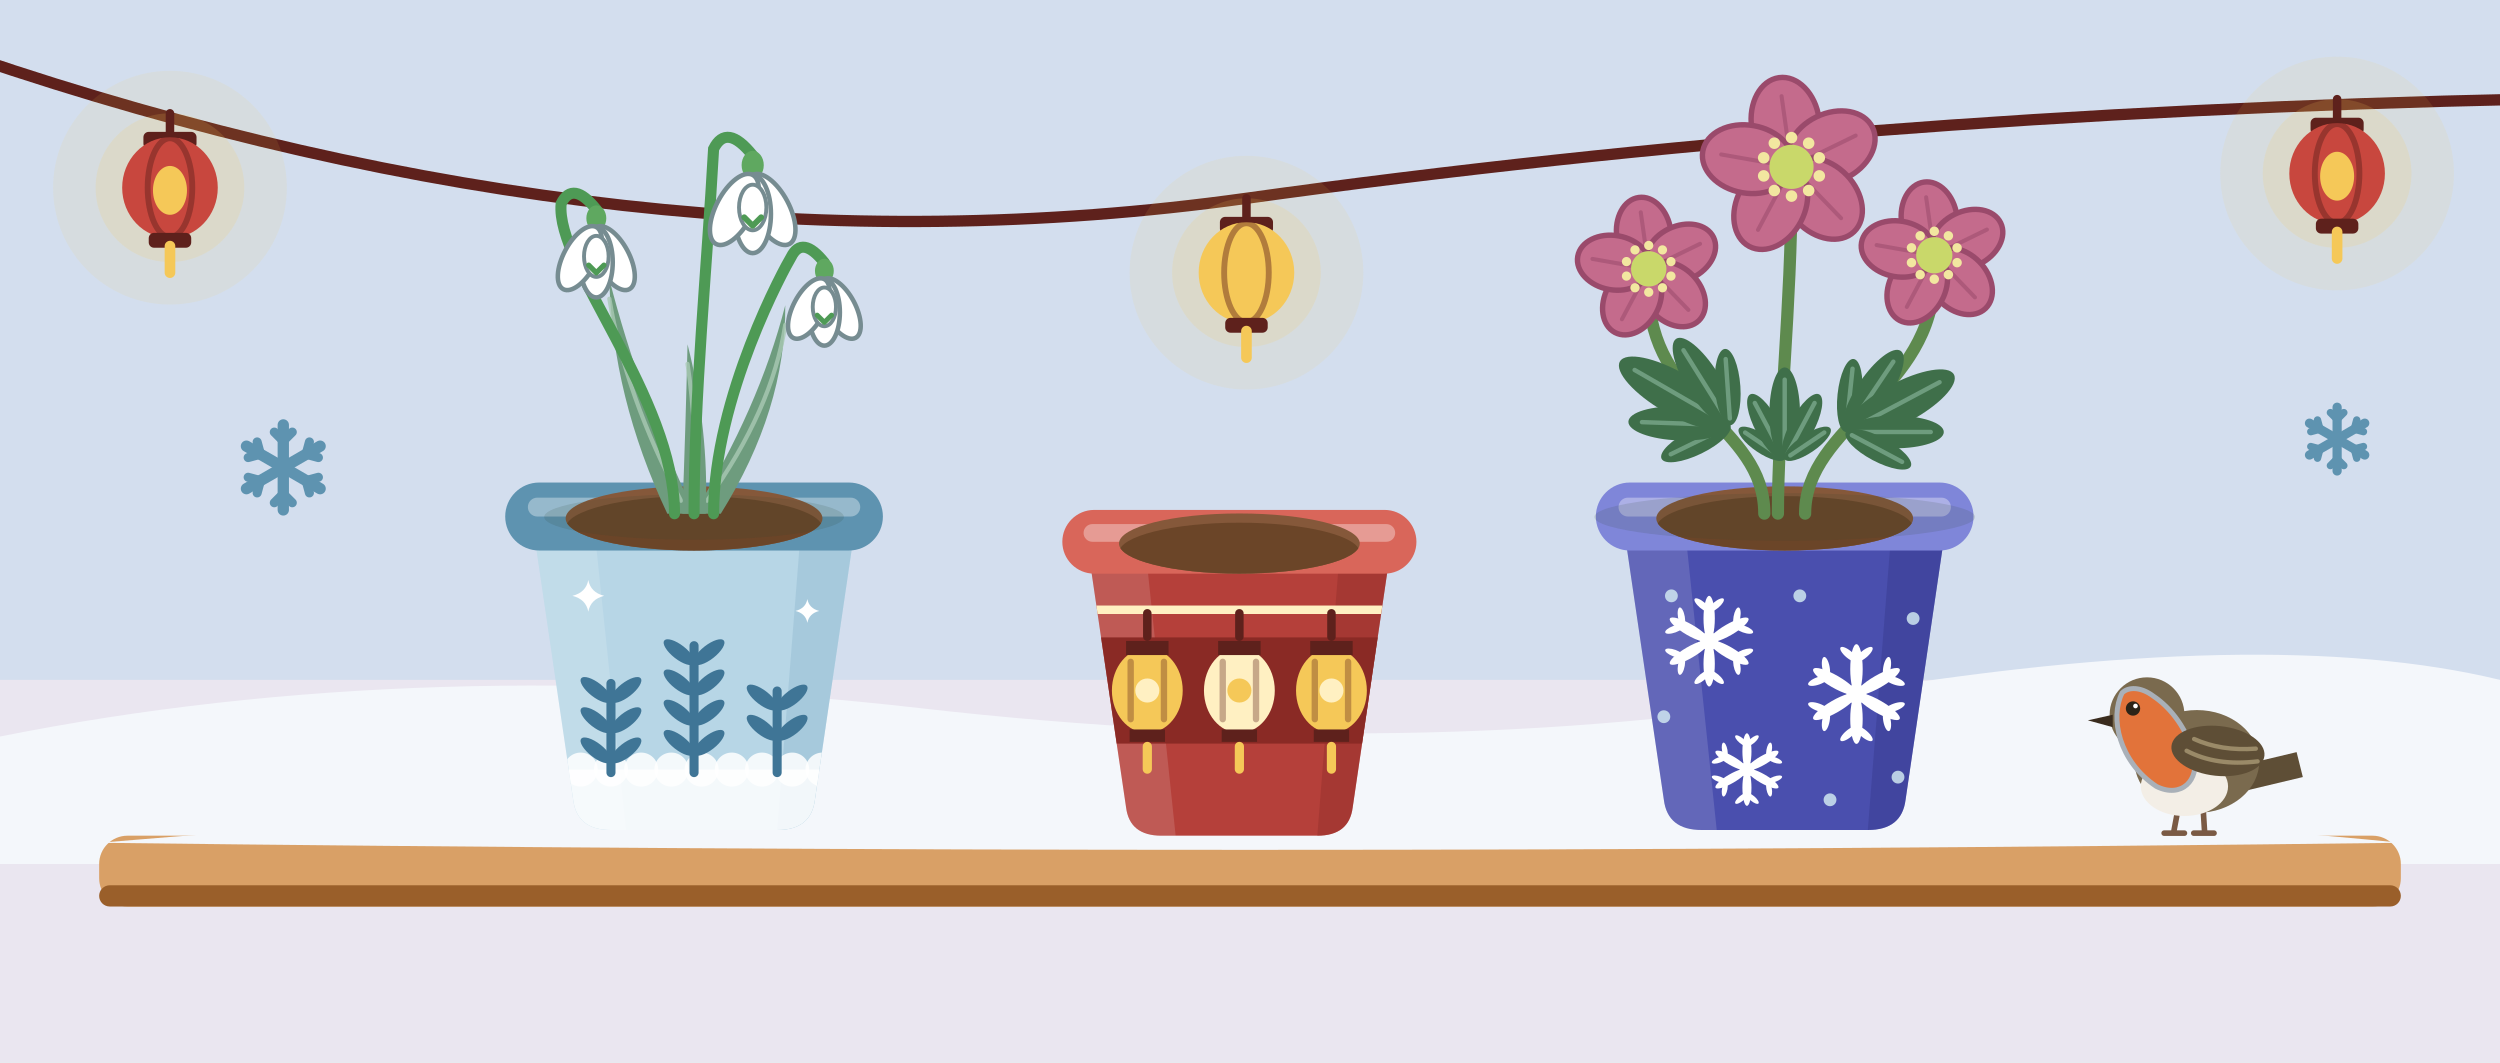
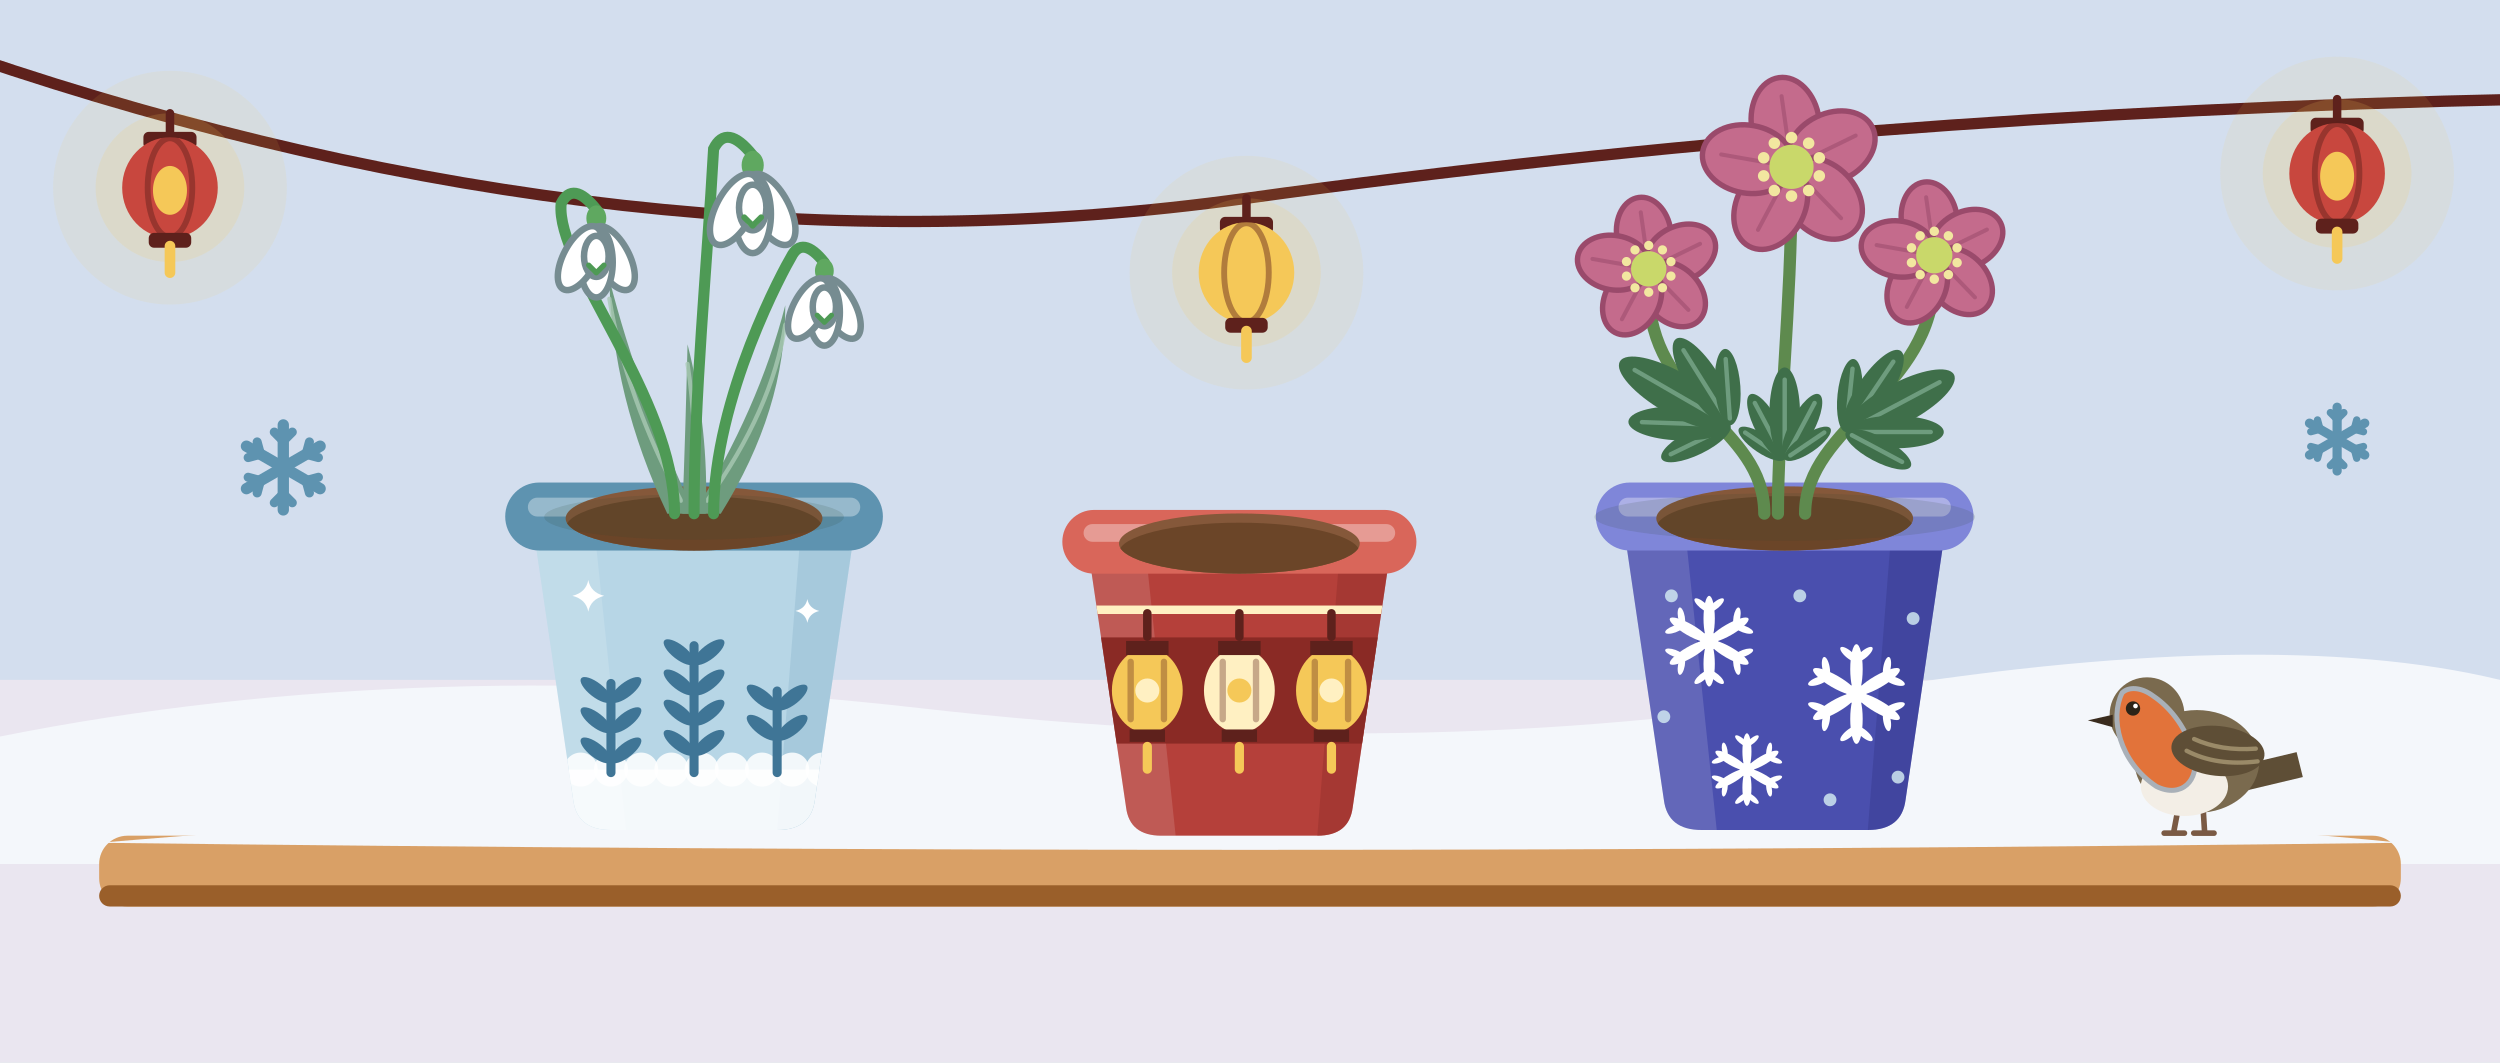
<svg xmlns="http://www.w3.org/2000/svg" viewBox="0 0 353 150" width="353" height="150">
  <rect width="353" height="150" fill="#D3DEEE" />
  <rect y="96" width="353" height="54" fill="#EAE6F0" />
  <path d="M-4 8 Q90 40 176 28 Q262 16 357 14" stroke="#5E211C" stroke-width="1.6" fill="none" />
  <circle cx="24" cy="26.5" r="16.5" fill="#F5C858" fill-opacity="0.1" />
  <circle cx="24" cy="26.5" r="10.5" fill="#F5C858" fill-opacity="0.16" />
  <path d="M24 16 V19" stroke="#5E211C" stroke-width="1.2" stroke-linecap="round" />
  <rect x="20.25" y="18.62" width="7.5" height="2.4" rx="0.75" fill="#5E211C" />
  <ellipse cx="24" cy="26.5" rx="6.75" ry="7.12" fill="#C8473E" />
  <ellipse cx="24" cy="26.5" rx="3.15" ry="6.98" fill="none" stroke="#5E211C" stroke-opacity="0.45" stroke-width="0.83" />
  <ellipse cx="24" cy="26.88" rx="2.4" ry="3.45" fill="#F5C858" />
  <rect x="21" y="32.88" width="6" height="2.1" rx="0.75" fill="#5E211C" />
  <path d="M24 34.75 V38.5" stroke="#F5C858" stroke-width="1.5" stroke-linecap="round" />
  <circle cx="176" cy="38.5" r="16.5" fill="#F5C858" fill-opacity="0.1" />
  <circle cx="176" cy="38.5" r="10.5" fill="#F5C858" fill-opacity="0.16" />
  <path d="M176 28 V31" stroke="#5E211C" stroke-width="1.2" stroke-linecap="round" />
  <rect x="172.25" y="30.62" width="7.5" height="2.4" rx="0.75" fill="#5E211C" />
  <ellipse cx="176" cy="38.5" rx="6.75" ry="7.12" fill="#F5C858" />
  <ellipse cx="176" cy="38.5" rx="3.15" ry="6.98" fill="none" stroke="#5E211C" stroke-opacity="0.45" stroke-width="0.83" />
  <ellipse cx="176" cy="38.88" rx="2.4" ry="3.45" fill="#F5C858" />
  <rect x="173" y="44.88" width="6" height="2.1" rx="0.75" fill="#5E211C" />
  <path d="M176 46.75 V50.5" stroke="#F5C858" stroke-width="1.5" stroke-linecap="round" />
  <circle cx="330" cy="24.5" r="16.5" fill="#F5C858" fill-opacity="0.1" />
  <circle cx="330" cy="24.5" r="10.5" fill="#F5C858" fill-opacity="0.16" />
  <path d="M330 14 V17" stroke="#5E211C" stroke-width="1.2" stroke-linecap="round" />
  <rect x="326.25" y="16.62" width="7.5" height="2.4" rx="0.75" fill="#5E211C" />
  <ellipse cx="330" cy="24.5" rx="6.75" ry="7.12" fill="#C8473E" />
  <ellipse cx="330" cy="24.5" rx="3.15" ry="6.98" fill="none" stroke="#5E211C" stroke-opacity="0.45" stroke-width="0.83" />
  <ellipse cx="330" cy="24.88" rx="2.4" ry="3.45" fill="#F5C858" />
  <rect x="327" y="30.88" width="6" height="2.1" rx="0.75" fill="#5E211C" />
  <path d="M330 32.75 V36.5" stroke="#F5C858" stroke-width="1.5" stroke-linecap="round" />
  <path d="M0 104 Q60 92 130 100 T260 98 T353 96 V122 H0 Z" fill="#F4F7FB" />
  <rect x="14" y="118" width="325" height="10" rx="4" fill="#D9A066" />
  <rect x="14" y="125" width="325" height="3" rx="1.5" fill="#9A5F2A" />
  <path d="M14 119 Q95.25 112 176.5 116 Q257.75 111 339 119 Q176.5 121 14 119 Z" fill="#F4F7FB" />
  <svg x="66" y="66" width="64" height="53.33" viewBox="0 0 120 100">
    <defs>
      <clipPath id="pb16">
        <path d="M18 20 L102 20 L92 88 Q91 96 82 96 L38 96 Q29 96 28 88 Z" />
      </clipPath>
    </defs>
    <path d="M18 20 L102 20 L92 88 Q91 96 82 96 L38 96 Q29 96 28 88 Z" fill="#B7D6E6" />
    <g clip-path="url(#pb16)">
      <path d="M18 20 L34 20 L42 96 L38 96 Q29 96 28 88 Z" fill="#FFFFFF" fill-opacity="0.14" />
      <path d="M102 20 L88 20 L82 96 Q91 96 92 88 Z" fill="#93BCD2" fill-opacity="0.45" />
      <g>
        <g opacity="0.85">
          <rect x="18" y="80" width="84" height="20" fill="#FFFFFF" />
        </g>
        <g opacity="0.85">
          <circle cx="22" cy="80" r="4.5" fill="#FFFFFF" />
        </g>
        <g opacity="0.85">
          <circle cx="30" cy="80" r="4.5" fill="#FFFFFF" />
        </g>
        <g opacity="0.85">
          <circle cx="38" cy="80" r="4.5" fill="#FFFFFF" />
        </g>
        <g opacity="0.85">
          <circle cx="46" cy="80" r="4.5" fill="#FFFFFF" />
        </g>
        <g opacity="0.85">
          <circle cx="54" cy="80" r="4.5" fill="#FFFFFF" />
        </g>
        <g opacity="0.85">
          <circle cx="62" cy="80" r="4.5" fill="#FFFFFF" />
        </g>
        <g opacity="0.85">
          <circle cx="70" cy="80" r="4.5" fill="#FFFFFF" />
        </g>
        <g opacity="0.85">
          <circle cx="78" cy="80" r="4.5" fill="#FFFFFF" />
        </g>
        <g opacity="0.85">
          <circle cx="86" cy="80" r="4.5" fill="#FFFFFF" />
        </g>
        <g opacity="0.85">
          <circle cx="94" cy="80" r="4.5" fill="#FFFFFF" />
        </g>
        <rect x="36.8" y="56" width="2.4" height="26" rx="1.2" fill="#3F7596" />
        <ellipse cx="0" cy="-5" rx="1.9" ry="5" transform="translate(38 62) rotate(-52)" fill="#3F7596" />
        <ellipse cx="0" cy="-5" rx="1.9" ry="5" transform="translate(38 62) rotate(52)" fill="#3F7596" />
        <ellipse cx="0" cy="-5" rx="1.9" ry="5" transform="translate(38 70) rotate(-52)" fill="#3F7596" />
        <ellipse cx="0" cy="-5" rx="1.9" ry="5" transform="translate(38 70) rotate(52)" fill="#3F7596" />
        <ellipse cx="0" cy="-5" rx="1.9" ry="5" transform="translate(38 78) rotate(-52)" fill="#3F7596" />
        <ellipse cx="0" cy="-5" rx="1.9" ry="5" transform="translate(38 78) rotate(52)" fill="#3F7596" />
        <rect x="58.8" y="46" width="2.4" height="36" rx="1.2" fill="#3F7596" />
        <ellipse cx="0" cy="-5" rx="1.9" ry="5" transform="translate(60 52) rotate(-52)" fill="#3F7596" />
        <ellipse cx="0" cy="-5" rx="1.9" ry="5" transform="translate(60 52) rotate(52)" fill="#3F7596" />
        <ellipse cx="0" cy="-5" rx="1.9" ry="5" transform="translate(60 60) rotate(-52)" fill="#3F7596" />
        <ellipse cx="0" cy="-5" rx="1.9" ry="5" transform="translate(60 60) rotate(52)" fill="#3F7596" />
        <ellipse cx="0" cy="-5" rx="1.9" ry="5" transform="translate(60 68) rotate(-52)" fill="#3F7596" />
        <ellipse cx="0" cy="-5" rx="1.9" ry="5" transform="translate(60 68) rotate(52)" fill="#3F7596" />
        <ellipse cx="0" cy="-5" rx="1.9" ry="5" transform="translate(60 76) rotate(-52)" fill="#3F7596" />
        <ellipse cx="0" cy="-5" rx="1.9" ry="5" transform="translate(60 76) rotate(52)" fill="#3F7596" />
        <rect x="80.8" y="58" width="2.4" height="24" rx="1.2" fill="#3F7596" />
        <ellipse cx="0" cy="-5" rx="1.9" ry="5" transform="translate(82 64) rotate(-52)" fill="#3F7596" />
        <ellipse cx="0" cy="-5" rx="1.9" ry="5" transform="translate(82 64) rotate(52)" fill="#3F7596" />
        <ellipse cx="0" cy="-5" rx="1.9" ry="5" transform="translate(82 72) rotate(-52)" fill="#3F7596" />
        <ellipse cx="0" cy="-5" rx="1.9" ry="5" transform="translate(82 72) rotate(52)" fill="#3F7596" />
        <path d="M0 -7 Q1 -1.5 7 0 Q1 1.5 0 7 Q-1 1.5 -7 0 Q-1 -1.5 0 -7 Z" transform="translate(32 34) scale(0.6)" fill="#FFFFFF" />
        <path d="M0 -7 Q1 -1.5 7 0 Q1 1.5 0 7 Q-1 1.5 -7 0 Q-1 -1.5 0 -7 Z" transform="translate(90 38) scale(0.45)" fill="#FFFFFF" />
      </g>
    </g>
    <rect x="10" y="4" width="100" height="18" rx="9" fill="#5E93B0" />
    <rect x="16" y="8" width="88" height="5" rx="2.5" fill="#FFFFFF" fill-opacity="0.35" />
    <defs>
      <clipPath id="sl17">
        <ellipse cx="60" cy="13.5" rx="34" ry="8.5" />
      </clipPath>
    </defs>
    <ellipse cx="60" cy="13.5" rx="34" ry="8.5" fill="#85583A" />
    <ellipse cx="60" cy="16.1" rx="34" ry="8.5" fill="#6B4528" clip-path="url(#sl17)" />
  </svg>
  <svg x="52" y="-8.42" width="92" height="92" viewBox="0 0 200 200">
    <g id="p18_ground">
      <ellipse cx="100" cy="177" rx="46" ry="7" fill="#2C3E2C" opacity=".14" />
    </g>
    <g id="p18_back">
      <path d="M91.8 176 Q74.8 140 74 104 Q83.2 140 100.2 176 Z" fill="#6E9C7E" />
      <path d="M96 172 Q79 140 74 110" stroke="#A9C9B4" stroke-width="1.3" fill="none" stroke-linecap="round" opacity=".8" />
      <path d="M99.8 176 Q119.8 144 128 112 Q128.2 144 108.2 176 Z" fill="#6E9C7E" />
      <path d="M104 172 Q124 144 128 118" stroke="#A9C9B4" stroke-width="1.3" fill="none" stroke-linecap="round" opacity=".8" />
      <path d="M96.4 176 Q97.4 150 98 124 Q104.6 150 103.6 176 Z" fill="#6E9C7E" />
      <path d="M100 172 Q101 150 98 130" stroke="#A9C9B4" stroke-width="1.3" fill="none" stroke-linecap="round" opacity=".8" />
      <path d="M100 176 C100 140 104 100 106 64 Q110 56 118 66" stroke="#4E9A55" stroke-width="3.4" fill="none" stroke-linecap="round" />
      <ellipse cx="118" cy="69" rx="3.4" ry="4.4" fill="#5FA860" />
      <path d="M94 176 C94 140 57.4 100 59.2 80.8 Q62.8 73.6 70 82.6" stroke="#4E9A55" stroke-width="3.4" fill="none" stroke-linecap="round" />
      <ellipse cx="70" cy="85.3" rx="3.06" ry="3.96" fill="#5FA860" />
      <path d="M106 176 C106 140 128.1 100 129.8 97.2 Q133.2 90.4 140 98.9" stroke="#4E9A55" stroke-width="3.4" fill="none" stroke-linecap="round" />
      <ellipse cx="140" cy="101.45" rx="2.89" ry="3.74" fill="#5FA860" />
    </g>
    <g id="p18_petals">
      <g id="p18_r0_s0">
-         <ellipse cx="0" cy="12" rx="5.6" ry="12" transform="translate(118 72) rotate(-28)" fill="#FFFFFF" stroke="#768C91" stroke-width="1.4" />
+         <ellipse cx="0" cy="12" rx="5.6" ry="12" transform="translate(118 72) rotate(-28)" fill="#FFFFFF" stroke="#768C91" stroke-width="2" />
      </g>
      <g id="p18_r0_s1">
-         <ellipse cx="0" cy="12" rx="5.6" ry="12" transform="translate(118 72) rotate(0)" fill="#FFFFFF" stroke="#768C91" stroke-width="1.4" />
+         <ellipse cx="0" cy="12" rx="5.6" ry="12" transform="translate(118 72) rotate(0)" fill="#FFFFFF" stroke="#768C91" stroke-width="2" />
      </g>
      <g id="p18_r0_s2">
-         <ellipse cx="0" cy="12" rx="5.6" ry="12" transform="translate(118 72) rotate(28)" fill="#FFFFFF" stroke="#768C91" stroke-width="1.4" />
+         <ellipse cx="0" cy="12" rx="5.6" ry="12" transform="translate(118 72) rotate(28)" fill="#FFFFFF" stroke="#768C91" stroke-width="2" />
      </g>
      <g id="p18_r1_s0">
-         <ellipse cx="0" cy="10.8" rx="5.04" ry="10.8" transform="translate(70 88) rotate(-28)" fill="#FFFFFF" stroke="#768C91" stroke-width="1.4" />
+         <ellipse cx="0" cy="10.8" rx="5.04" ry="10.8" transform="translate(70 88) rotate(-28)" fill="#FFFFFF" stroke="#768C91" stroke-width="2" />
      </g>
      <g id="p18_r1_s1">
-         <ellipse cx="0" cy="10.8" rx="5.04" ry="10.8" transform="translate(70 88) rotate(0)" fill="#FFFFFF" stroke="#768C91" stroke-width="1.4" />
+         <ellipse cx="0" cy="10.8" rx="5.04" ry="10.8" transform="translate(70 88) rotate(0)" fill="#FFFFFF" stroke="#768C91" stroke-width="2" />
      </g>
      <g id="p18_r1_s2">
-         <ellipse cx="0" cy="10.8" rx="5.04" ry="10.8" transform="translate(70 88) rotate(28)" fill="#FFFFFF" stroke="#768C91" stroke-width="1.4" />
+         <ellipse cx="0" cy="10.8" rx="5.04" ry="10.8" transform="translate(70 88) rotate(28)" fill="#FFFFFF" stroke="#768C91" stroke-width="2" />
      </g>
      <g id="p18_r2_s0">
-         <ellipse cx="0" cy="10.2" rx="4.76" ry="10.2" transform="translate(140 104) rotate(-28)" fill="#FFFFFF" stroke="#768C91" stroke-width="1.4" />
+         <ellipse cx="0" cy="10.2" rx="4.76" ry="10.2" transform="translate(140 104) rotate(-28)" fill="#FFFFFF" stroke="#768C91" stroke-width="2" />
      </g>
      <g id="p18_r2_s1">
-         <ellipse cx="0" cy="10.2" rx="4.76" ry="10.2" transform="translate(140 104) rotate(0)" fill="#FFFFFF" stroke="#768C91" stroke-width="1.4" />
+         <ellipse cx="0" cy="10.2" rx="4.76" ry="10.2" transform="translate(140 104) rotate(0)" fill="#FFFFFF" stroke="#768C91" stroke-width="2" />
      </g>
      <g id="p18_r2_s2">
-         <ellipse cx="0" cy="10.2" rx="4.76" ry="10.2" transform="translate(140 104) rotate(28)" fill="#FFFFFF" stroke="#768C91" stroke-width="1.4" />
+         <ellipse cx="0" cy="10.2" rx="4.76" ry="10.2" transform="translate(140 104) rotate(28)" fill="#FFFFFF" stroke="#768C91" stroke-width="2" />
      </g>
    </g>
    <g id="p18_front">
-       <ellipse cx="118" cy="82" rx="4.2" ry="7" fill="#FFFFFF" stroke="#768C91" stroke-width="1.2" />
+       <ellipse cx="118" cy="82" rx="4.2" ry="7" fill="#FFFFFF" stroke="#768C91" stroke-width="2" />
      <path d="M115.4 85 L118 87.6 L120.6 85" stroke="#4E9A55" stroke-width="1.8" fill="none" stroke-linecap="round" stroke-linejoin="round" />
-       <ellipse cx="70" cy="97" rx="3.78" ry="6.3" fill="#FFFFFF" stroke="#768C91" stroke-width="1.2" />
+       <ellipse cx="70" cy="97" rx="3.78" ry="6.3" fill="#FFFFFF" stroke="#768C91" stroke-width="2" />
      <path d="M67.66 99.7 L70 102.04 L72.34 99.7" stroke="#4E9A55" stroke-width="1.62" fill="none" stroke-linecap="round" stroke-linejoin="round" />
-       <ellipse cx="140" cy="112.5" rx="3.57" ry="5.95" fill="#FFFFFF" stroke="#768C91" stroke-width="1.2" />
+       <ellipse cx="140" cy="112.5" rx="3.57" ry="5.95" fill="#FFFFFF" stroke="#768C91" stroke-width="2" />
      <path d="M137.79 115.05 L140 117.26 L142.21 115.05" stroke="#4E9A55" stroke-width="1.53" fill="none" stroke-linecap="round" stroke-linejoin="round" />
    </g>
  </svg>
  <svg x="145" y="70" width="60" height="50" viewBox="0 0 120 100">
    <defs>
      <clipPath id="pb19">
        <path d="M18 20 L102 20 L92 88 Q91 96 82 96 L38 96 Q29 96 28 88 Z" />
      </clipPath>
    </defs>
    <path d="M18 20 L102 20 L92 88 Q91 96 82 96 L38 96 Q29 96 28 88 Z" fill="#B5403A" />
    <g clip-path="url(#pb19)">
      <path d="M18 20 L34 20 L42 96 L38 96 Q29 96 28 88 Z" fill="#FFFFFF" fill-opacity="0.14" />
      <path d="M102 20 L88 20 L82 96 Q91 96 92 88 Z" fill="#93302B" fill-opacity="0.45" />
      <g>
        <rect x="18" y="40" width="84" height="30" fill="#8A2A25" />
        <rect x="18" y="31" width="84" height="2.4" fill="#FFF0C2" />
        <rect x="32.8" y="32" width="2.4" height="9" rx="1.2" fill="#5E211C" />
        <ellipse cx="0" cy="0" rx="10" ry="12" transform="translate(34 55) rotate(0)" fill="#F5C858" />
        <g opacity="0.35">
          <rect x="28.4" y="46" width="1.8" height="18" rx="0.9" fill="#5E211C" />
        </g>
        <g opacity="0.35">
          <rect x="37.8" y="46" width="1.8" height="18" rx="0.9" fill="#5E211C" />
        </g>
        <circle cx="34" cy="55" r="3.4" fill="#FFF0C2" />
        <rect x="28" y="41" width="12" height="4" fill="#5E211C" />
        <rect x="29" y="66" width="10" height="3.5" fill="#5E211C" />
        <rect x="32.7" y="69.5" width="2.6" height="9" rx="1.3" fill="#F5C858" />
        <rect x="58.8" y="32" width="2.4" height="9" rx="1.2" fill="#5E211C" />
        <ellipse cx="0" cy="0" rx="10" ry="12" transform="translate(60 55) rotate(0)" fill="#FFF0C2" />
        <g opacity="0.35">
          <rect x="54.4" y="46" width="1.8" height="18" rx="0.9" fill="#5E211C" />
        </g>
        <g opacity="0.35">
          <rect x="63.8" y="46" width="1.8" height="18" rx="0.9" fill="#5E211C" />
        </g>
        <circle cx="60" cy="55" r="3.4" fill="#F5C858" />
        <rect x="54" y="41" width="12" height="4" fill="#5E211C" />
        <rect x="55" y="66" width="10" height="3.5" fill="#5E211C" />
        <rect x="58.7" y="69.5" width="2.6" height="9" rx="1.3" fill="#F5C858" />
        <rect x="84.8" y="32" width="2.4" height="9" rx="1.2" fill="#5E211C" />
        <ellipse cx="0" cy="0" rx="10" ry="12" transform="translate(86 55) rotate(0)" fill="#F5C858" />
        <g opacity="0.35">
          <rect x="80.4" y="46" width="1.8" height="18" rx="0.9" fill="#5E211C" />
        </g>
        <g opacity="0.35">
          <rect x="89.8" y="46" width="1.8" height="18" rx="0.9" fill="#5E211C" />
        </g>
        <circle cx="86" cy="55" r="3.4" fill="#FFF0C2" />
        <rect x="80" y="41" width="12" height="4" fill="#5E211C" />
        <rect x="81" y="66" width="10" height="3.5" fill="#5E211C" />
        <rect x="84.7" y="69.5" width="2.6" height="9" rx="1.3" fill="#F5C858" />
      </g>
    </g>
    <rect x="10" y="4" width="100" height="18" rx="9" fill="#D9665A" />
    <rect x="16" y="8" width="88" height="5" rx="2.5" fill="#FFFFFF" fill-opacity="0.35" />
    <defs>
      <clipPath id="sl20">
        <ellipse cx="60" cy="13.5" rx="34" ry="8.5" />
      </clipPath>
    </defs>
    <ellipse cx="60" cy="13.5" rx="34" ry="8.5" fill="#85583A" />
    <ellipse cx="60" cy="16.1" rx="34" ry="8.5" fill="#6B4528" clip-path="url(#sl20)" />
  </svg>
  <svg x="220" y="66" width="64" height="53.33" viewBox="0 0 120 100">
    <defs>
      <clipPath id="pb21">
        <path d="M18 20 L102 20 L92 88 Q91 96 82 96 L38 96 Q29 96 28 88 Z" />
      </clipPath>
    </defs>
    <path d="M18 20 L102 20 L92 88 Q91 96 82 96 L38 96 Q29 96 28 88 Z" fill="#4A4FAE" />
    <g clip-path="url(#pb21)">
      <path d="M18 20 L34 20 L42 96 L38 96 Q29 96 28 88 Z" fill="#FFFFFF" fill-opacity="0.14" />
      <path d="M102 20 L88 20 L82 96 Q91 96 92 88 Z" fill="#363A8C" fill-opacity="0.45" />
      <g>
        <ellipse cx="0" cy="-6" rx="1.5" ry="6" transform="translate(40 46) rotate(0)" fill="#FFFFFF" />
        <ellipse cx="0" cy="-6" rx="1.5" ry="6" transform="translate(40 46) rotate(60)" fill="#FFFFFF" />
        <ellipse cx="0" cy="-6" rx="1.5" ry="6" transform="translate(40 46) rotate(120)" fill="#FFFFFF" />
        <ellipse cx="0" cy="-6" rx="1.5" ry="6" transform="translate(40 46) rotate(180)" fill="#FFFFFF" />
        <ellipse cx="0" cy="-6" rx="1.5" ry="6" transform="translate(40 46) rotate(240)" fill="#FFFFFF" />
        <ellipse cx="0" cy="-6" rx="1.5" ry="6" transform="translate(40 46) rotate(300)" fill="#FFFFFF" />
        <circle cx="40" cy="46" r="2.4" fill="#FFFFFF" />
        <ellipse cx="0" cy="-2.4" rx="0.9" ry="2.6" transform="translate(40 38) rotate(-50)" fill="#FFFFFF" />
        <ellipse cx="0" cy="-2.4" rx="0.9" ry="2.6" transform="translate(40 38) rotate(50)" fill="#FFFFFF" />
        <ellipse cx="0" cy="-2.4" rx="0.9" ry="2.6" transform="translate(46.93 42) rotate(10)" fill="#FFFFFF" />
        <ellipse cx="0" cy="-2.4" rx="0.9" ry="2.6" transform="translate(46.93 42) rotate(110)" fill="#FFFFFF" />
        <ellipse cx="0" cy="-2.4" rx="0.9" ry="2.6" transform="translate(46.93 50) rotate(70)" fill="#FFFFFF" />
        <ellipse cx="0" cy="-2.4" rx="0.9" ry="2.6" transform="translate(46.93 50) rotate(170)" fill="#FFFFFF" />
        <ellipse cx="0" cy="-2.4" rx="0.9" ry="2.6" transform="translate(40 54) rotate(130)" fill="#FFFFFF" />
        <ellipse cx="0" cy="-2.4" rx="0.9" ry="2.6" transform="translate(40 54) rotate(230)" fill="#FFFFFF" />
        <ellipse cx="0" cy="-2.4" rx="0.9" ry="2.6" transform="translate(33.07 50) rotate(190)" fill="#FFFFFF" />
        <ellipse cx="0" cy="-2.4" rx="0.9" ry="2.6" transform="translate(33.07 50) rotate(290)" fill="#FFFFFF" />
        <ellipse cx="0" cy="-2.4" rx="0.9" ry="2.6" transform="translate(33.07 42) rotate(250)" fill="#FFFFFF" />
        <ellipse cx="0" cy="-2.4" rx="0.9" ry="2.6" transform="translate(33.07 42) rotate(350)" fill="#FFFFFF" />
        <ellipse cx="0" cy="-6.6" rx="1.65" ry="6.6" transform="translate(79 60) rotate(0)" fill="#FFFFFF" />
        <ellipse cx="0" cy="-6.6" rx="1.65" ry="6.6" transform="translate(79 60) rotate(60)" fill="#FFFFFF" />
        <ellipse cx="0" cy="-6.6" rx="1.65" ry="6.6" transform="translate(79 60) rotate(120)" fill="#FFFFFF" />
        <ellipse cx="0" cy="-6.6" rx="1.65" ry="6.6" transform="translate(79 60) rotate(180)" fill="#FFFFFF" />
        <ellipse cx="0" cy="-6.6" rx="1.65" ry="6.6" transform="translate(79 60) rotate(240)" fill="#FFFFFF" />
        <ellipse cx="0" cy="-6.6" rx="1.65" ry="6.6" transform="translate(79 60) rotate(300)" fill="#FFFFFF" />
        <circle cx="79" cy="60" r="2.64" fill="#FFFFFF" />
        <ellipse cx="0" cy="-2.64" rx="0.99" ry="2.86" transform="translate(79 51.2) rotate(-50)" fill="#FFFFFF" />
        <ellipse cx="0" cy="-2.64" rx="0.99" ry="2.86" transform="translate(79 51.2) rotate(50)" fill="#FFFFFF" />
        <ellipse cx="0" cy="-2.64" rx="0.99" ry="2.86" transform="translate(86.62 55.6) rotate(10)" fill="#FFFFFF" />
        <ellipse cx="0" cy="-2.64" rx="0.99" ry="2.86" transform="translate(86.62 55.6) rotate(110)" fill="#FFFFFF" />
        <ellipse cx="0" cy="-2.64" rx="0.99" ry="2.86" transform="translate(86.62 64.4) rotate(70)" fill="#FFFFFF" />
        <ellipse cx="0" cy="-2.64" rx="0.99" ry="2.86" transform="translate(86.62 64.4) rotate(170)" fill="#FFFFFF" />
        <ellipse cx="0" cy="-2.64" rx="0.99" ry="2.86" transform="translate(79 68.8) rotate(130)" fill="#FFFFFF" />
        <ellipse cx="0" cy="-2.64" rx="0.99" ry="2.86" transform="translate(79 68.8) rotate(230)" fill="#FFFFFF" />
        <ellipse cx="0" cy="-2.64" rx="0.99" ry="2.86" transform="translate(71.38 64.4) rotate(190)" fill="#FFFFFF" />
        <ellipse cx="0" cy="-2.64" rx="0.99" ry="2.86" transform="translate(71.38 64.4) rotate(290)" fill="#FFFFFF" />
        <ellipse cx="0" cy="-2.64" rx="0.99" ry="2.86" transform="translate(71.38 55.6) rotate(250)" fill="#FFFFFF" />
        <ellipse cx="0" cy="-2.64" rx="0.99" ry="2.86" transform="translate(71.38 55.6) rotate(350)" fill="#FFFFFF" />
        <ellipse cx="0" cy="-4.8" rx="1.2" ry="4.8" transform="translate(50 80) rotate(0)" fill="#FFFFFF" />
        <ellipse cx="0" cy="-4.8" rx="1.2" ry="4.8" transform="translate(50 80) rotate(60)" fill="#FFFFFF" />
        <ellipse cx="0" cy="-4.8" rx="1.2" ry="4.8" transform="translate(50 80) rotate(120)" fill="#FFFFFF" />
        <ellipse cx="0" cy="-4.8" rx="1.2" ry="4.8" transform="translate(50 80) rotate(180)" fill="#FFFFFF" />
        <ellipse cx="0" cy="-4.8" rx="1.2" ry="4.8" transform="translate(50 80) rotate(240)" fill="#FFFFFF" />
        <ellipse cx="0" cy="-4.8" rx="1.2" ry="4.8" transform="translate(50 80) rotate(300)" fill="#FFFFFF" />
        <circle cx="50" cy="80" r="1.92" fill="#FFFFFF" />
        <ellipse cx="0" cy="-1.92" rx="0.72" ry="2.08" transform="translate(50 73.6) rotate(-50)" fill="#FFFFFF" />
        <ellipse cx="0" cy="-1.92" rx="0.72" ry="2.08" transform="translate(50 73.6) rotate(50)" fill="#FFFFFF" />
        <ellipse cx="0" cy="-1.92" rx="0.72" ry="2.08" transform="translate(55.54 76.8) rotate(10)" fill="#FFFFFF" />
        <ellipse cx="0" cy="-1.92" rx="0.72" ry="2.08" transform="translate(55.54 76.8) rotate(110)" fill="#FFFFFF" />
        <ellipse cx="0" cy="-1.92" rx="0.72" ry="2.08" transform="translate(55.54 83.2) rotate(70)" fill="#FFFFFF" />
        <ellipse cx="0" cy="-1.92" rx="0.72" ry="2.08" transform="translate(55.54 83.2) rotate(170)" fill="#FFFFFF" />
        <ellipse cx="0" cy="-1.92" rx="0.72" ry="2.08" transform="translate(50 86.4) rotate(130)" fill="#FFFFFF" />
        <ellipse cx="0" cy="-1.92" rx="0.72" ry="2.08" transform="translate(50 86.4) rotate(230)" fill="#FFFFFF" />
        <ellipse cx="0" cy="-1.92" rx="0.72" ry="2.08" transform="translate(44.46 83.2) rotate(190)" fill="#FFFFFF" />
        <ellipse cx="0" cy="-1.92" rx="0.72" ry="2.08" transform="translate(44.46 83.2) rotate(290)" fill="#FFFFFF" />
        <ellipse cx="0" cy="-1.92" rx="0.72" ry="2.08" transform="translate(44.46 76.8) rotate(250)" fill="#FFFFFF" />
        <ellipse cx="0" cy="-1.92" rx="0.72" ry="2.08" transform="translate(44.46 76.8) rotate(350)" fill="#FFFFFF" />
        <g opacity="0.85">
          <circle cx="28" cy="66" r="1.7" fill="#CFE6F0" />
        </g>
        <g opacity="0.85">
          <circle cx="64" cy="34" r="1.7" fill="#CFE6F0" />
        </g>
        <g opacity="0.85">
          <circle cx="94" cy="40" r="1.7" fill="#CFE6F0" />
        </g>
        <g opacity="0.85">
          <circle cx="72" cy="88" r="1.7" fill="#CFE6F0" />
        </g>
        <g opacity="0.85">
          <circle cx="90" cy="82" r="1.7" fill="#CFE6F0" />
        </g>
        <g opacity="0.85">
          <circle cx="30" cy="34" r="1.7" fill="#CFE6F0" />
        </g>
      </g>
    </g>
    <rect x="10" y="4" width="100" height="18" rx="9" fill="#7F86D9" />
    <rect x="16" y="8" width="88" height="5" rx="2.5" fill="#FFFFFF" fill-opacity="0.35" />
    <defs>
      <clipPath id="sl22">
        <ellipse cx="60" cy="13.5" rx="34" ry="8.5" />
      </clipPath>
    </defs>
    <ellipse cx="60" cy="13.5" rx="34" ry="8.5" fill="#85583A" />
    <ellipse cx="60" cy="16.1" rx="34" ry="8.5" fill="#6B4528" clip-path="url(#sl22)" />
  </svg>
  <svg x="204" y="-11.96" width="96" height="96" viewBox="0 0 200 200">
    <g id="p23_ground">
      <ellipse cx="100" cy="177" rx="56" ry="7" fill="#2C3E2C" opacity=".14" />
    </g>
    <g id="p23_back">
      <path d="M98 176 C98 150 102 114 102 80" stroke="#5E8A4E" stroke-width="3.6" fill="none" stroke-linecap="round" />
      <path d="M94 176 C94 150 60 144 60 110" stroke="#5E8A4E" stroke-width="3.6" fill="none" stroke-linecap="round" />
      <path d="M106 176 C106 150 144 140 144 106" stroke="#5E8A4E" stroke-width="3.6" fill="none" stroke-linecap="round" />
      <ellipse cx="0" cy="-11.25" rx="3.75" ry="11.25" transform="translate(84 150) rotate(-116)" fill="#3F6F4A" />
      <path d="M0 -2 V-19.5" transform="translate(84 150) rotate(-116)" stroke="#6E9C7E" stroke-width="1.3" stroke-linecap="round" />
      <ellipse cx="0" cy="-15" rx="5" ry="15" transform="translate(84 150) rotate(-88)" fill="#3F6F4A" />
      <path d="M0 -2 V-26" transform="translate(84 150) rotate(-88)" stroke="#6E9C7E" stroke-width="1.3" stroke-linecap="round" />
      <ellipse cx="0" cy="-18.75" rx="6.25" ry="18.75" transform="translate(84 150) rotate(-60)" fill="#3F6F4A" />
      <path d="M0 -2 V-32.5" transform="translate(84 150) rotate(-60)" stroke="#6E9C7E" stroke-width="1.3" stroke-linecap="round" />
      <ellipse cx="0" cy="-15" rx="5" ry="15" transform="translate(84 150) rotate(-32)" fill="#3F6F4A" />
      <path d="M0 -2 V-26" transform="translate(84 150) rotate(-32)" stroke="#6E9C7E" stroke-width="1.3" stroke-linecap="round" />
      <ellipse cx="0" cy="-11.25" rx="3.75" ry="11.25" transform="translate(84 150) rotate(-4)" fill="#3F6F4A" />
      <path d="M0 -2 V-19.5" transform="translate(84 150) rotate(-4)" stroke="#6E9C7E" stroke-width="1.3" stroke-linecap="round" />
      <ellipse cx="0" cy="-10.8" rx="3.6" ry="10.8" transform="translate(118 152) rotate(6)" fill="#3F6F4A" />
      <path d="M0 -2 V-18.72" transform="translate(118 152) rotate(6)" stroke="#6E9C7E" stroke-width="1.3" stroke-linecap="round" />
      <ellipse cx="0" cy="-14.4" rx="4.8" ry="14.4" transform="translate(118 152) rotate(34)" fill="#3F6F4A" />
      <path d="M0 -2 V-24.96" transform="translate(118 152) rotate(34)" stroke="#6E9C7E" stroke-width="1.3" stroke-linecap="round" />
      <ellipse cx="0" cy="-18" rx="6" ry="18" transform="translate(118 152) rotate(62)" fill="#3F6F4A" />
      <path d="M0 -2 V-31.2" transform="translate(118 152) rotate(62)" stroke="#6E9C7E" stroke-width="1.3" stroke-linecap="round" />
      <ellipse cx="0" cy="-14.4" rx="4.8" ry="14.4" transform="translate(118 152) rotate(90)" fill="#3F6F4A" />
      <path d="M0 -2 V-24.96" transform="translate(118 152) rotate(90)" stroke="#6E9C7E" stroke-width="1.3" stroke-linecap="round" />
      <ellipse cx="0" cy="-10.8" rx="3.6" ry="10.8" transform="translate(118 152) rotate(118)" fill="#3F6F4A" />
      <path d="M0 -2 V-18.72" transform="translate(118 152) rotate(118)" stroke="#6E9C7E" stroke-width="1.3" stroke-linecap="round" />
      <ellipse cx="0" cy="-8.1" rx="2.7" ry="8.1" transform="translate(100 160) rotate(-56)" fill="#3F6F4A" />
      <path d="M0 -2 V-14.04" transform="translate(100 160) rotate(-56)" stroke="#6E9C7E" stroke-width="1.3" stroke-linecap="round" />
      <ellipse cx="0" cy="-10.8" rx="3.6" ry="10.8" transform="translate(100 160) rotate(-28)" fill="#3F6F4A" />
      <path d="M0 -2 V-18.72" transform="translate(100 160) rotate(-28)" stroke="#6E9C7E" stroke-width="1.3" stroke-linecap="round" />
      <ellipse cx="0" cy="-13.5" rx="4.5" ry="13.5" transform="translate(100 160) rotate(0)" fill="#3F6F4A" />
      <path d="M0 -2 V-23.4" transform="translate(100 160) rotate(0)" stroke="#6E9C7E" stroke-width="1.3" stroke-linecap="round" />
      <ellipse cx="0" cy="-10.8" rx="3.6" ry="10.8" transform="translate(100 160) rotate(28)" fill="#3F6F4A" />
      <path d="M0 -2 V-18.72" transform="translate(100 160) rotate(28)" stroke="#6E9C7E" stroke-width="1.3" stroke-linecap="round" />
      <ellipse cx="0" cy="-8.1" rx="2.7" ry="8.1" transform="translate(100 160) rotate(56)" fill="#3F6F4A" />
      <path d="M0 -2 V-14.04" transform="translate(100 160) rotate(56)" stroke="#6E9C7E" stroke-width="1.3" stroke-linecap="round" />
    </g>
    <g id="p23_petals">
      <g id="p23_r0_s0">
        <ellipse cx="0" cy="-13" rx="10" ry="13.5" transform="translate(102 74) rotate(-8)" fill="#C46B8C" stroke="#9A4A6B" stroke-width="1.6" />
        <path d="M0 -5 V-21" transform="translate(102 74) rotate(-8)" stroke="#9A4A6B" stroke-width="1.2" stroke-linecap="round" opacity=".55" />
      </g>
      <g id="p23_r0_s1">
        <ellipse cx="0" cy="-13" rx="10" ry="13.5" transform="translate(102 74) rotate(64)" fill="#C46B8C" stroke="#9A4A6B" stroke-width="1.6" />
        <path d="M0 -5 V-21" transform="translate(102 74) rotate(64)" stroke="#9A4A6B" stroke-width="1.2" stroke-linecap="round" opacity=".55" />
      </g>
      <g id="p23_r0_s2">
        <ellipse cx="0" cy="-13" rx="10" ry="13.5" transform="translate(102 74) rotate(136)" fill="#C46B8C" stroke="#9A4A6B" stroke-width="1.6" />
        <path d="M0 -5 V-21" transform="translate(102 74) rotate(136)" stroke="#9A4A6B" stroke-width="1.2" stroke-linecap="round" opacity=".55" />
      </g>
      <g id="p23_r0_s3">
        <ellipse cx="0" cy="-13" rx="10" ry="13.5" transform="translate(102 74) rotate(208)" fill="#C46B8C" stroke="#9A4A6B" stroke-width="1.6" />
        <path d="M0 -5 V-21" transform="translate(102 74) rotate(208)" stroke="#9A4A6B" stroke-width="1.2" stroke-linecap="round" opacity=".55" />
      </g>
      <g id="p23_r0_s4">
        <ellipse cx="0" cy="-13" rx="10" ry="13.5" transform="translate(102 74) rotate(280)" fill="#C46B8C" stroke="#9A4A6B" stroke-width="1.6" />
        <path d="M0 -5 V-21" transform="translate(102 74) rotate(280)" stroke="#9A4A6B" stroke-width="1.2" stroke-linecap="round" opacity=".55" />
      </g>
      <g id="p23_r1_s0">
        <ellipse cx="0" cy="-10.4" rx="8" ry="10.8" transform="translate(60 104) rotate(-8)" fill="#C46B8C" stroke="#9A4A6B" stroke-width="1.6" />
        <path d="M0 -4 V-16.8" transform="translate(60 104) rotate(-8)" stroke="#9A4A6B" stroke-width="1.2" stroke-linecap="round" opacity=".55" />
      </g>
      <g id="p23_r1_s1">
        <ellipse cx="0" cy="-10.4" rx="8" ry="10.8" transform="translate(60 104) rotate(64)" fill="#C46B8C" stroke="#9A4A6B" stroke-width="1.6" />
        <path d="M0 -4 V-16.8" transform="translate(60 104) rotate(64)" stroke="#9A4A6B" stroke-width="1.2" stroke-linecap="round" opacity=".55" />
      </g>
      <g id="p23_r1_s2">
        <ellipse cx="0" cy="-10.4" rx="8" ry="10.8" transform="translate(60 104) rotate(136)" fill="#C46B8C" stroke="#9A4A6B" stroke-width="1.6" />
        <path d="M0 -4 V-16.8" transform="translate(60 104) rotate(136)" stroke="#9A4A6B" stroke-width="1.2" stroke-linecap="round" opacity=".55" />
      </g>
      <g id="p23_r1_s3">
        <ellipse cx="0" cy="-10.4" rx="8" ry="10.8" transform="translate(60 104) rotate(208)" fill="#C46B8C" stroke="#9A4A6B" stroke-width="1.6" />
        <path d="M0 -4 V-16.8" transform="translate(60 104) rotate(208)" stroke="#9A4A6B" stroke-width="1.2" stroke-linecap="round" opacity=".55" />
      </g>
      <g id="p23_r1_s4">
        <ellipse cx="0" cy="-10.4" rx="8" ry="10.8" transform="translate(60 104) rotate(280)" fill="#C46B8C" stroke="#9A4A6B" stroke-width="1.6" />
        <path d="M0 -4 V-16.8" transform="translate(60 104) rotate(280)" stroke="#9A4A6B" stroke-width="1.2" stroke-linecap="round" opacity=".55" />
      </g>
      <g id="p23_r2_s0">
        <ellipse cx="0" cy="-10.66" rx="8.2" ry="11.07" transform="translate(144 100) rotate(-8)" fill="#C46B8C" stroke="#9A4A6B" stroke-width="1.6" />
        <path d="M0 -4.1 V-17.22" transform="translate(144 100) rotate(-8)" stroke="#9A4A6B" stroke-width="1.2" stroke-linecap="round" opacity=".55" />
      </g>
      <g id="p23_r2_s1">
        <ellipse cx="0" cy="-10.66" rx="8.2" ry="11.07" transform="translate(144 100) rotate(64)" fill="#C46B8C" stroke="#9A4A6B" stroke-width="1.6" />
        <path d="M0 -4.1 V-17.22" transform="translate(144 100) rotate(64)" stroke="#9A4A6B" stroke-width="1.2" stroke-linecap="round" opacity=".55" />
      </g>
      <g id="p23_r2_s2">
        <ellipse cx="0" cy="-10.66" rx="8.2" ry="11.07" transform="translate(144 100) rotate(136)" fill="#C46B8C" stroke="#9A4A6B" stroke-width="1.6" />
        <path d="M0 -4.1 V-17.22" transform="translate(144 100) rotate(136)" stroke="#9A4A6B" stroke-width="1.2" stroke-linecap="round" opacity=".55" />
      </g>
      <g id="p23_r2_s3">
        <ellipse cx="0" cy="-10.66" rx="8.2" ry="11.07" transform="translate(144 100) rotate(208)" fill="#C46B8C" stroke="#9A4A6B" stroke-width="1.6" />
        <path d="M0 -4.1 V-17.22" transform="translate(144 100) rotate(208)" stroke="#9A4A6B" stroke-width="1.2" stroke-linecap="round" opacity=".55" />
      </g>
      <g id="p23_r2_s4">
        <ellipse cx="0" cy="-10.66" rx="8.2" ry="11.07" transform="translate(144 100) rotate(280)" fill="#C46B8C" stroke="#9A4A6B" stroke-width="1.6" />
        <path d="M0 -4.1 V-17.22" transform="translate(144 100) rotate(280)" stroke="#9A4A6B" stroke-width="1.2" stroke-linecap="round" opacity=".55" />
      </g>
    </g>
    <g id="p23_front">
      <circle cx="102" cy="74" r="6.5" fill="#C9D86A" />
      <circle cx="102" cy="65.4" r="1.7" fill="#F2E7A0" />
      <circle cx="107.05" cy="67.04" r="1.7" fill="#F2E7A0" />
      <circle cx="110.18" cy="71.34" r="1.7" fill="#F2E7A0" />
      <circle cx="110.18" cy="76.66" r="1.7" fill="#F2E7A0" />
      <circle cx="107.05" cy="80.96" r="1.7" fill="#F2E7A0" />
      <circle cx="102" cy="82.6" r="1.7" fill="#F2E7A0" />
      <circle cx="96.95" cy="80.96" r="1.7" fill="#F2E7A0" />
      <circle cx="93.82" cy="76.66" r="1.7" fill="#F2E7A0" />
      <circle cx="93.82" cy="71.34" r="1.7" fill="#F2E7A0" />
      <circle cx="96.95" cy="67.04" r="1.7" fill="#F2E7A0" />
      <circle cx="60" cy="104" r="5.2" fill="#C9D86A" />
      <circle cx="60" cy="97.12" r="1.36" fill="#F2E7A0" />
      <circle cx="64.04" cy="98.43" r="1.36" fill="#F2E7A0" />
      <circle cx="66.54" cy="101.87" r="1.36" fill="#F2E7A0" />
      <circle cx="66.54" cy="106.13" r="1.36" fill="#F2E7A0" />
      <circle cx="64.04" cy="109.57" r="1.36" fill="#F2E7A0" />
      <circle cx="60" cy="110.88" r="1.36" fill="#F2E7A0" />
      <circle cx="55.96" cy="109.57" r="1.36" fill="#F2E7A0" />
      <circle cx="53.46" cy="106.13" r="1.36" fill="#F2E7A0" />
      <circle cx="53.46" cy="101.87" r="1.36" fill="#F2E7A0" />
      <circle cx="55.96" cy="98.43" r="1.36" fill="#F2E7A0" />
      <circle cx="144" cy="100" r="5.33" fill="#C9D86A" />
      <circle cx="144" cy="92.95" r="1.39" fill="#F2E7A0" />
      <circle cx="148.15" cy="94.29" r="1.39" fill="#F2E7A0" />
      <circle cx="150.71" cy="97.82" r="1.39" fill="#F2E7A0" />
      <circle cx="150.71" cy="102.18" r="1.39" fill="#F2E7A0" />
      <circle cx="148.15" cy="105.71" r="1.39" fill="#F2E7A0" />
      <circle cx="144" cy="107.05" r="1.39" fill="#F2E7A0" />
      <circle cx="139.85" cy="105.71" r="1.39" fill="#F2E7A0" />
      <circle cx="137.29" cy="102.18" r="1.39" fill="#F2E7A0" />
      <circle cx="137.29" cy="97.82" r="1.39" fill="#F2E7A0" />
      <circle cx="139.85" cy="94.29" r="1.39" fill="#F2E7A0" />
    </g>
  </svg>
  <svg x="286" y="82" width="44" height="44" viewBox="0 0 100 100">
    <path d="M49 73 L47.5 81 M57 73 L57.5 81 M44.5 81 L51 81 M54 81 L60.5 81" stroke="#7A5A44" stroke-width="1.8" stroke-linecap="round" fill="none" />
    <path d="M66 60 L87 55 L89 63 L68 68 Z" fill="#5E4E36" />
    <ellipse cx="55" cy="58" rx="20" ry="16.5" fill="#7A6A4E" />
    <ellipse cx="51" cy="66" rx="14" ry="9.5" fill="#F3EEE6" />
    <circle cx="39" cy="43" r="12" fill="#7A6A4E" />
    <path d="M31 36 C27 44 30 58 42 66 C50 70 56 64 54 56 C52 48 47 41 41 37 C37 34 33 34 31 36 Z" fill="#E2733A" stroke="#A9B0B8" stroke-width="1.6" />
    <circle cx="34.5" cy="41" r="2.3" fill="#2C2418" />
    <circle cx="35.3" cy="40.2" r=".75" fill="#FFFFFF" />
    <path d="M28 43 L20 44.8 L28 47 Z" fill="#3A2C1E" />
    <g transform="rotate(6 56 52)">
      <ellipse cx="62" cy="54" rx="15" ry="8" fill="#5E4E36" />
      <path d="M52 55 Q62 59 75 56 M54 51 Q63 54 74 52" stroke="#9A8A68" stroke-width="1.4" fill="none" stroke-linecap="round" />
    </g>
  </svg>
  <path d="M40 60 L40 72" stroke="#5E93B0" stroke-width="1.6" stroke-linecap="round" />
  <path d="M34.8 63 L45.2 69" stroke="#5E93B0" stroke-width="1.6" stroke-linecap="round" />
  <path d="M34.8 69 L45.2 63" stroke="#5E93B0" stroke-width="1.6" stroke-linecap="round" />
  <path d="M40 62.28 L38.73 61.01" stroke="#5E93B0" stroke-width="1.28" stroke-linecap="round" />
  <path d="M40 62.28 L41.27 61.01" stroke="#5E93B0" stroke-width="1.28" stroke-linecap="round" />
  <path d="M43.22 64.14 L43.69 62.4" stroke="#5E93B0" stroke-width="1.28" stroke-linecap="round" />
  <path d="M43.22 64.14 L44.96 64.61" stroke="#5E93B0" stroke-width="1.28" stroke-linecap="round" />
  <path d="M43.22 67.86 L44.96 67.39" stroke="#5E93B0" stroke-width="1.28" stroke-linecap="round" />
  <path d="M43.22 67.86 L43.69 69.6" stroke="#5E93B0" stroke-width="1.28" stroke-linecap="round" />
  <path d="M40 69.72 L41.27 70.99" stroke="#5E93B0" stroke-width="1.28" stroke-linecap="round" />
  <path d="M40 69.72 L38.73 70.99" stroke="#5E93B0" stroke-width="1.28" stroke-linecap="round" />
  <path d="M36.78 67.86 L36.31 69.6" stroke="#5E93B0" stroke-width="1.28" stroke-linecap="round" />
  <path d="M36.78 67.86 L35.04 67.39" stroke="#5E93B0" stroke-width="1.28" stroke-linecap="round" />
  <path d="M36.78 64.14 L35.04 64.61" stroke="#5E93B0" stroke-width="1.28" stroke-linecap="round" />
  <path d="M36.78 64.14 L36.31 62.4" stroke="#5E93B0" stroke-width="1.28" stroke-linecap="round" />
  <path d="M330 57.5 L330 66.5" stroke="#5E93B0" stroke-width="1.3" stroke-linecap="round" />
  <path d="M326.1 59.75 L333.9 64.25" stroke="#5E93B0" stroke-width="1.3" stroke-linecap="round" />
  <path d="M326.1 64.25 L333.9 59.75" stroke="#5E93B0" stroke-width="1.3" stroke-linecap="round" />
  <path d="M330 59.21 L329.05 58.26" stroke="#5E93B0" stroke-width="1.04" stroke-linecap="round" />
  <path d="M330 59.21 L330.95 58.26" stroke="#5E93B0" stroke-width="1.04" stroke-linecap="round" />
  <path d="M332.42 60.6 L332.77 59.3" stroke="#5E93B0" stroke-width="1.04" stroke-linecap="round" />
  <path d="M332.42 60.6 L333.72 60.95" stroke="#5E93B0" stroke-width="1.04" stroke-linecap="round" />
  <path d="M332.42 63.39 L333.72 63.05" stroke="#5E93B0" stroke-width="1.04" stroke-linecap="round" />
  <path d="M332.42 63.39 L332.77 64.7" stroke="#5E93B0" stroke-width="1.04" stroke-linecap="round" />
  <path d="M330 64.79 L330.95 65.74" stroke="#5E93B0" stroke-width="1.04" stroke-linecap="round" />
  <path d="M330 64.79 L329.05 65.74" stroke="#5E93B0" stroke-width="1.04" stroke-linecap="round" />
  <path d="M327.58 63.4 L327.23 64.7" stroke="#5E93B0" stroke-width="1.04" stroke-linecap="round" />
  <path d="M327.58 63.4 L326.28 63.05" stroke="#5E93B0" stroke-width="1.04" stroke-linecap="round" />
  <path d="M327.58 60.6 L326.28 60.95" stroke="#5E93B0" stroke-width="1.04" stroke-linecap="round" />
  <path d="M327.58 60.6 L327.23 59.3" stroke="#5E93B0" stroke-width="1.04" stroke-linecap="round" />
</svg>
